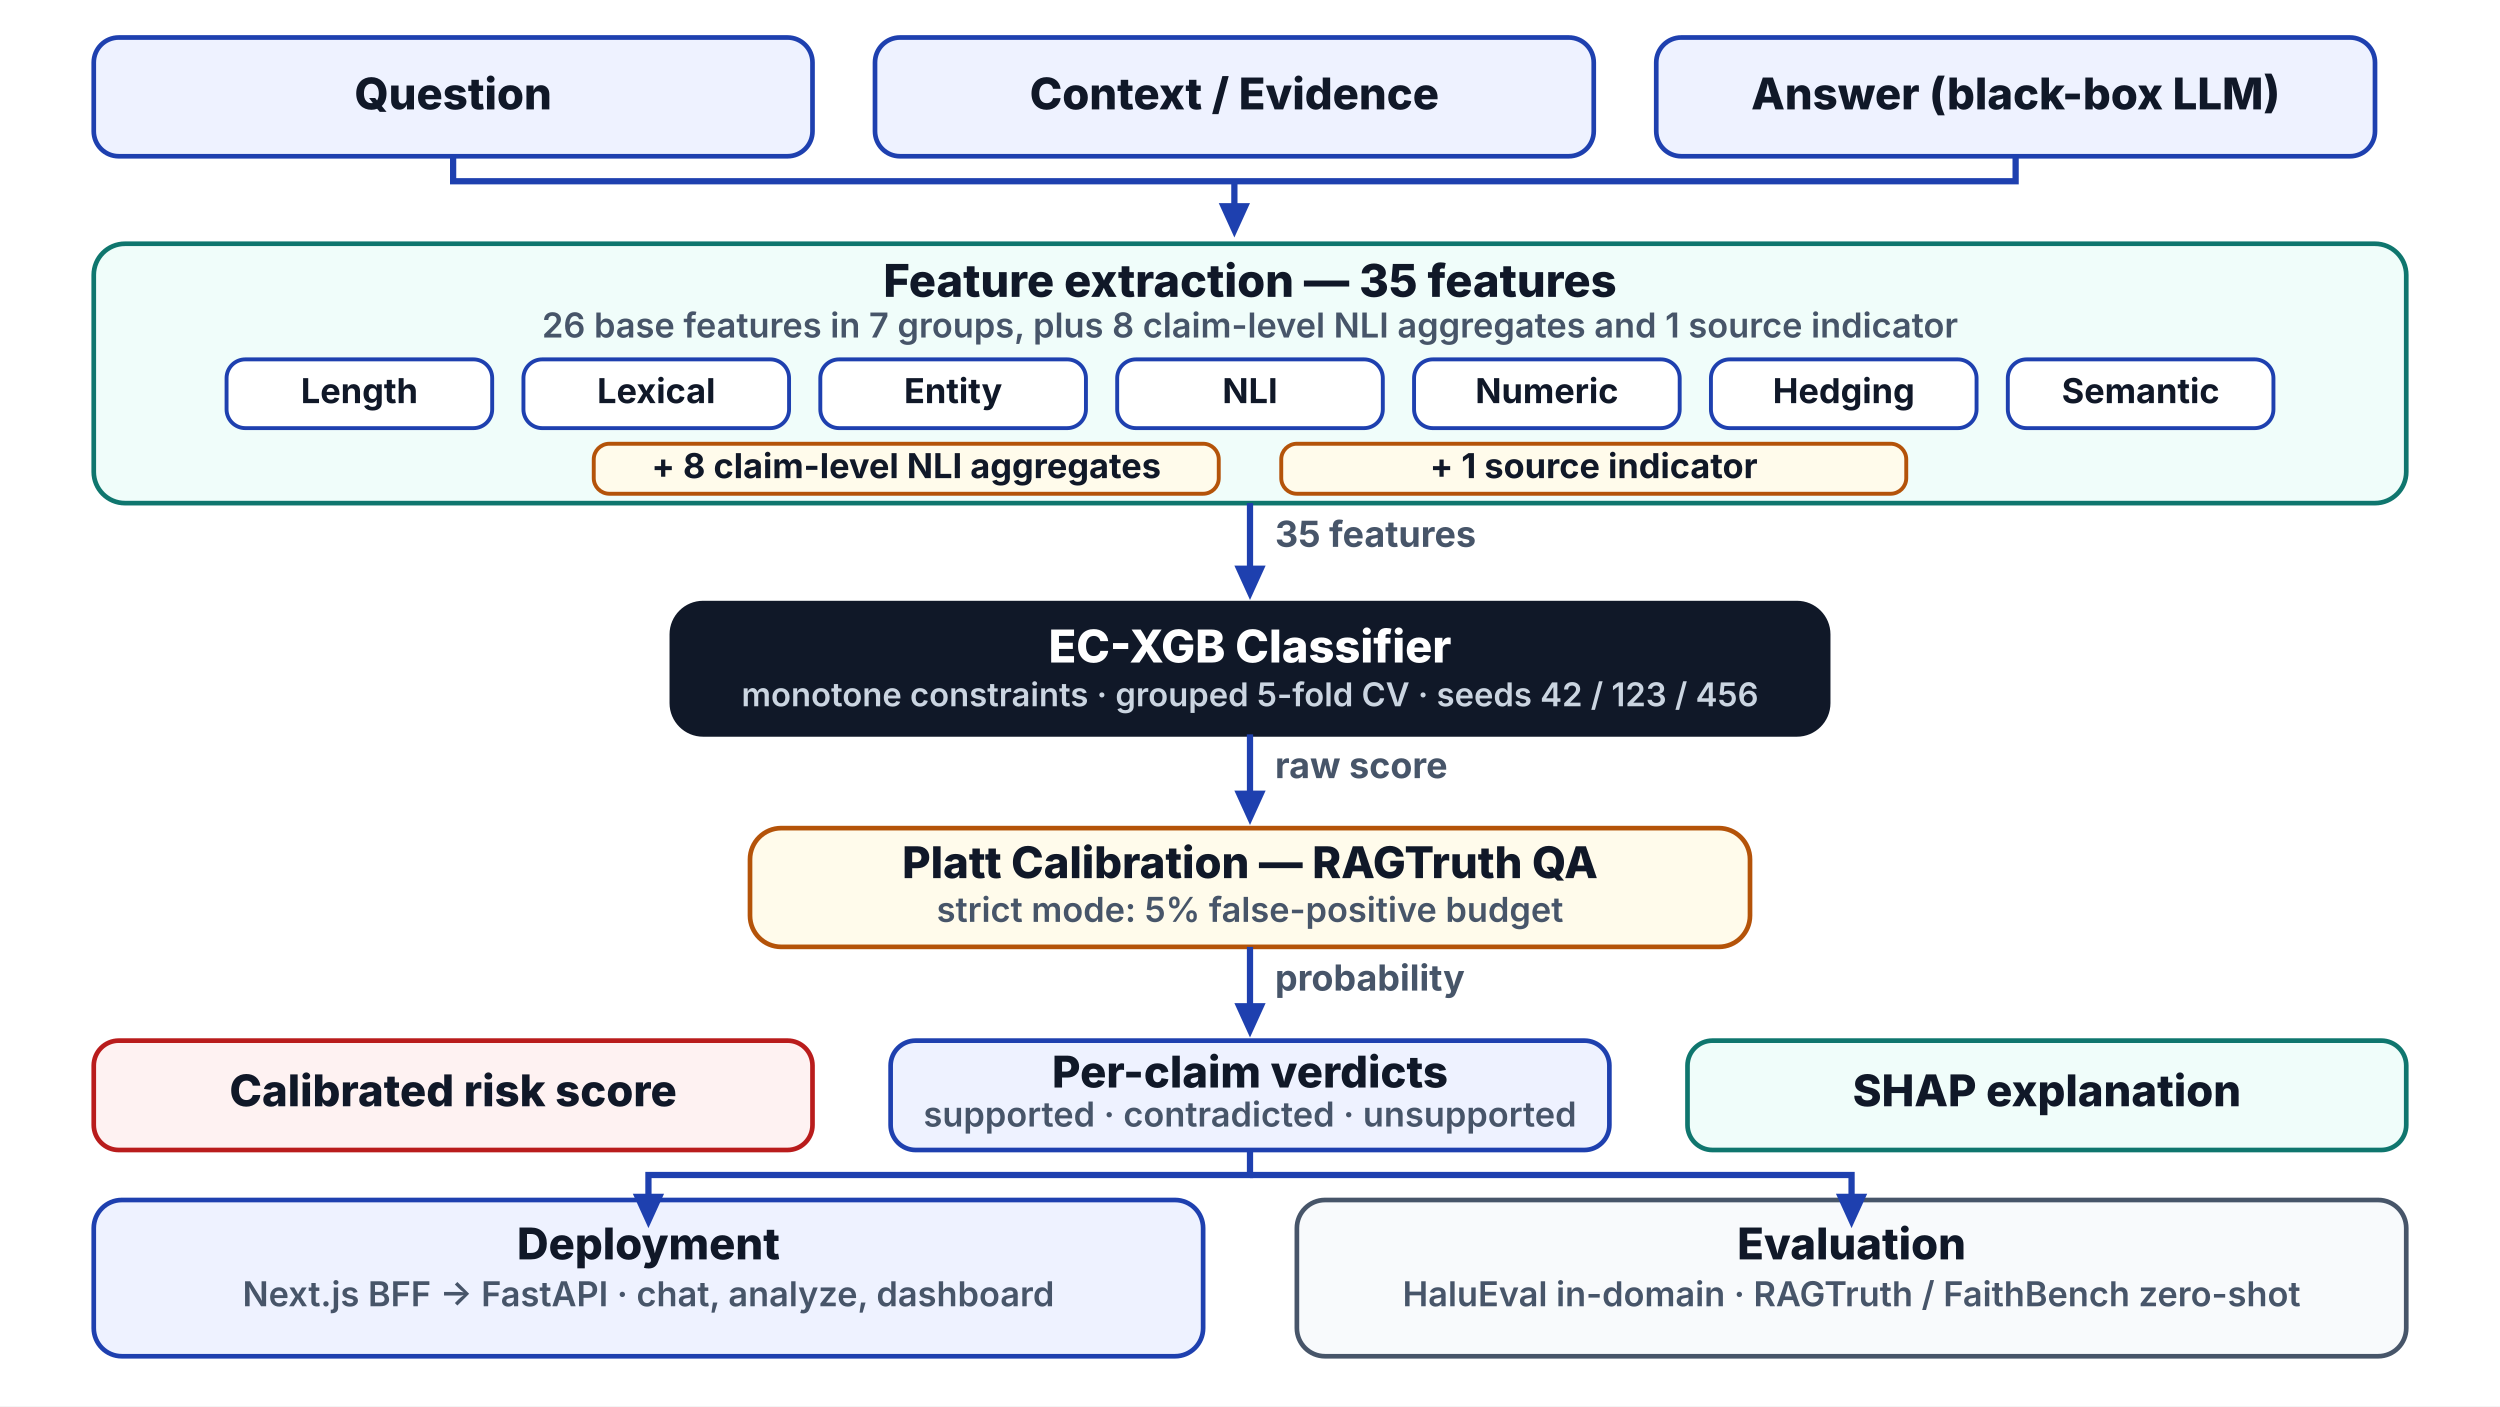
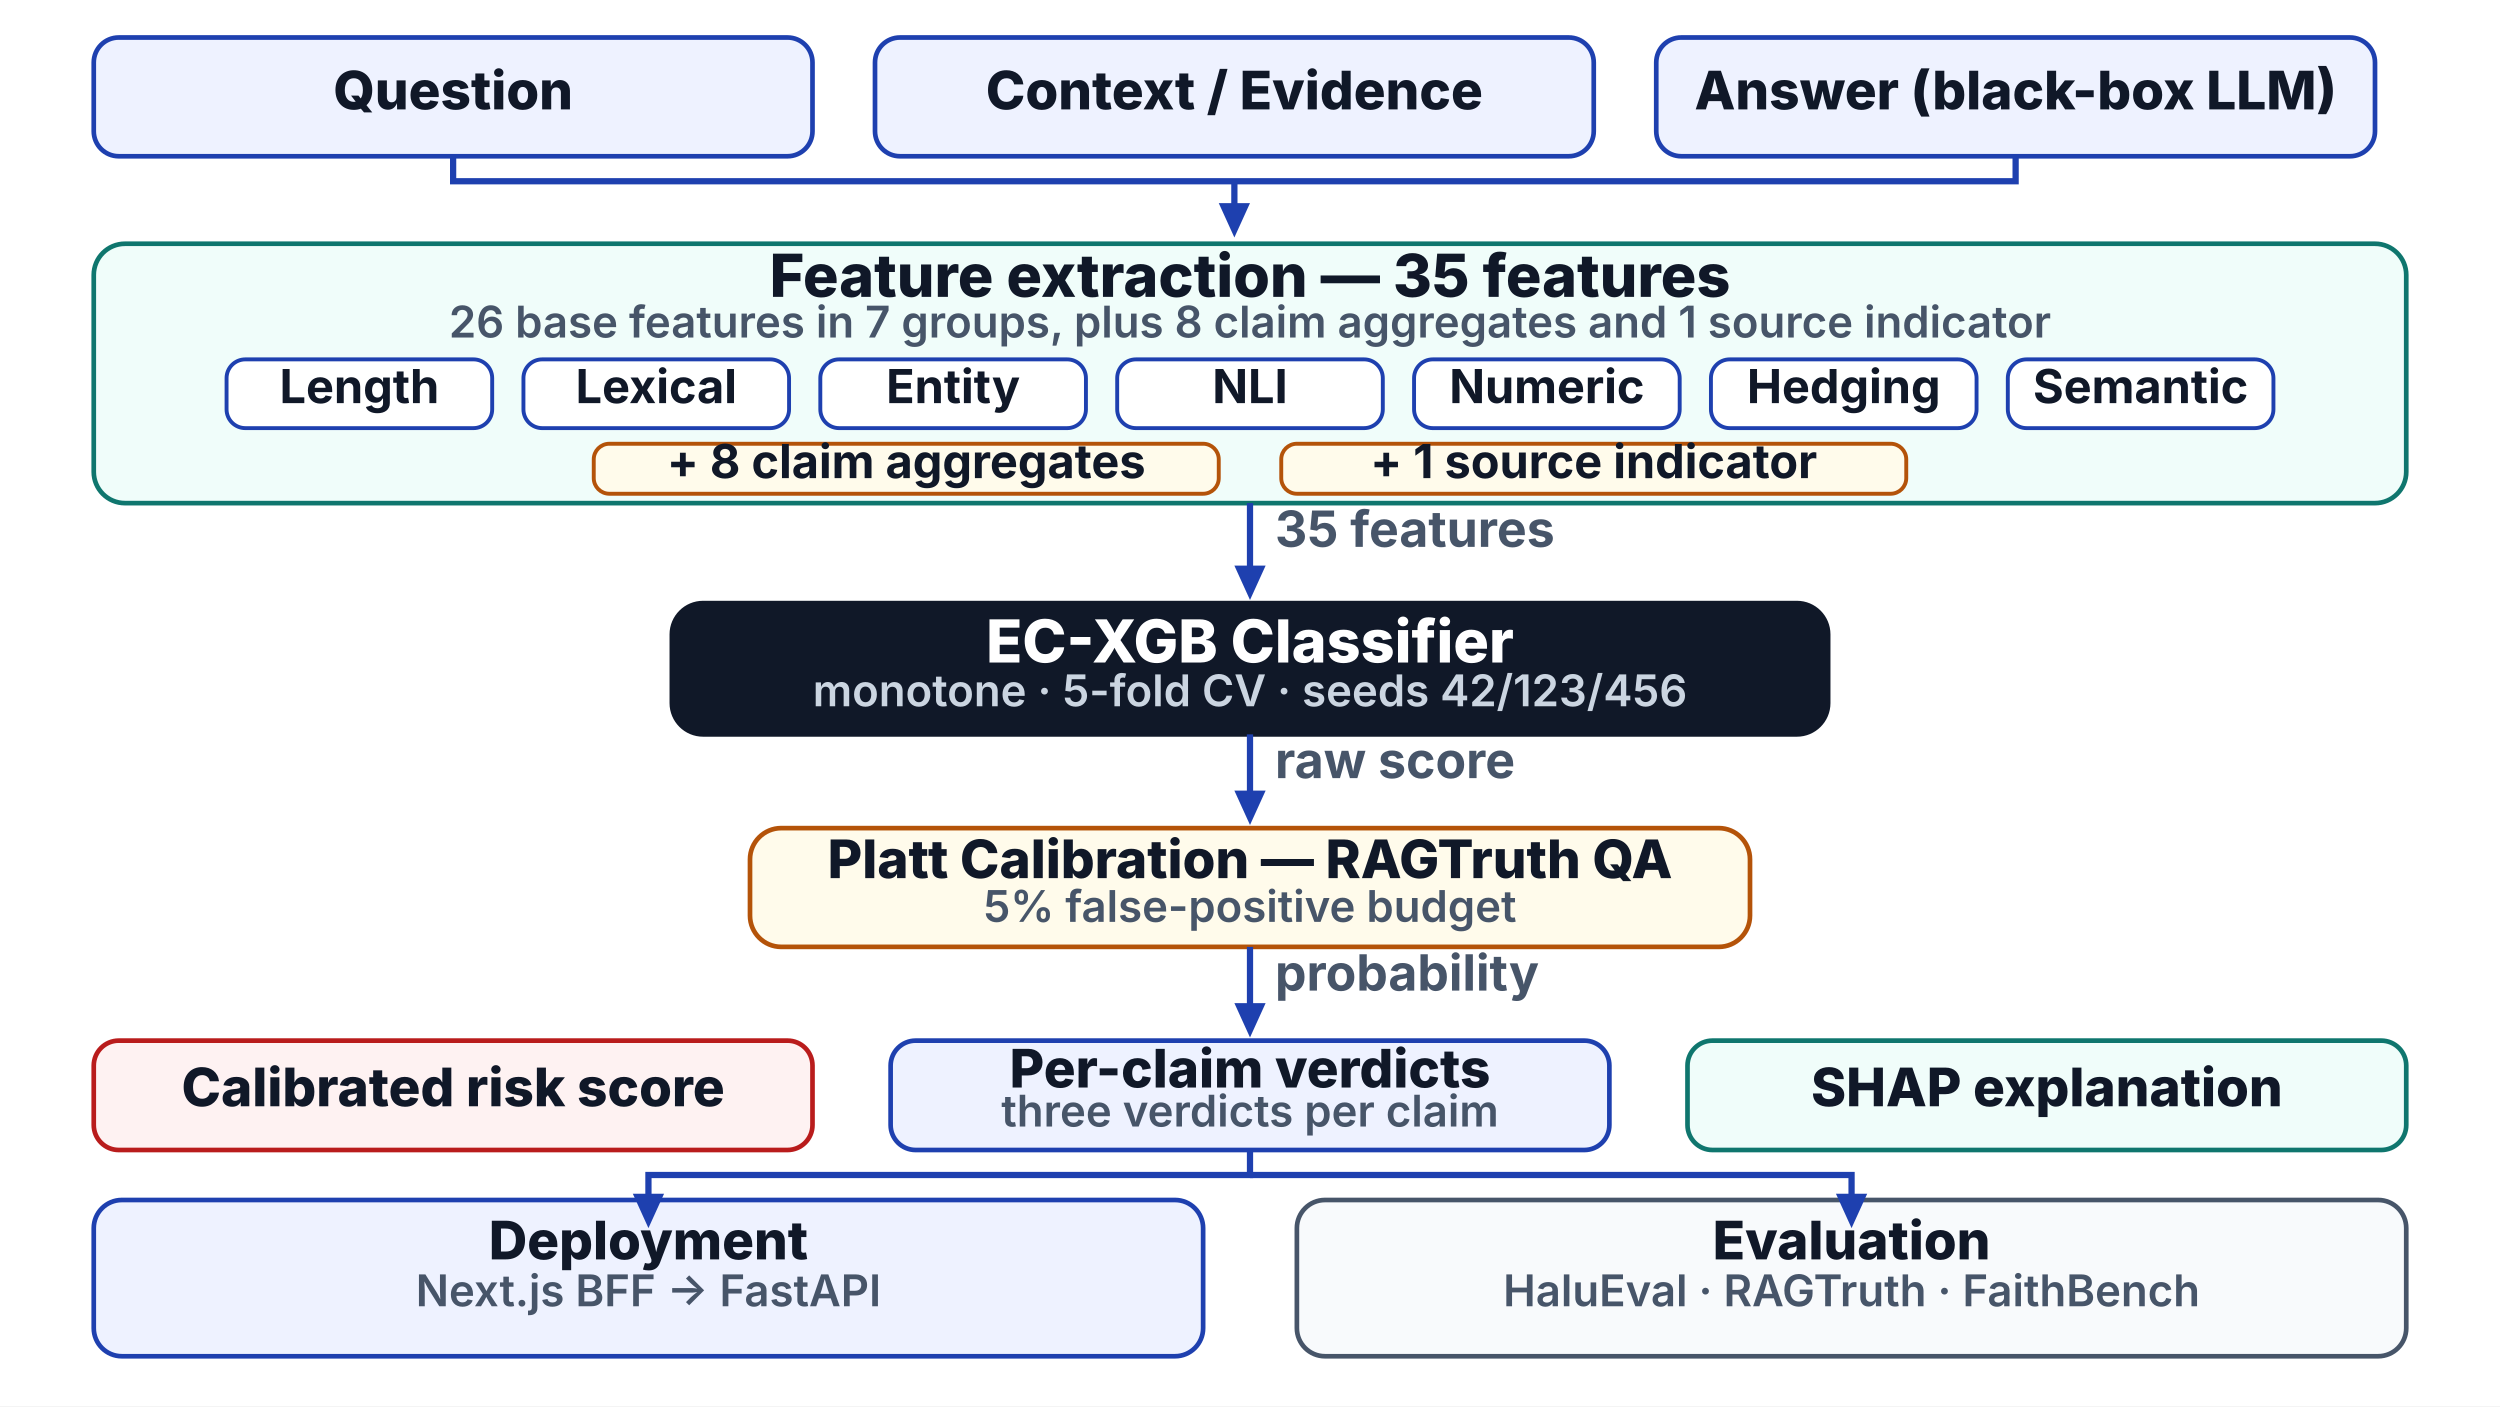
<svg xmlns="http://www.w3.org/2000/svg" viewBox="0 0 1600 900" width="1600" height="900" font-family="Inter, 'Segoe UI', Arial, sans-serif">
  <style>
-     .h1 { font-size: 29px; font-weight: 800; fill: #101828; }
-     .h2 { font-size: 28px; font-weight: 800; fill: #101828; }
-     .wt { font-size: 29px; font-weight: 800; fill: #ffffff; }
-     .ws { font-size: 21px; font-weight: 600; fill: #cbd5e1; }
-     .lbl { font-size: 23px; font-weight: 700; fill: #475569; }
-     .sub { font-size: 22px; font-weight: 600; fill: #475569; }
-     .chipt { font-size: 22px; font-weight: 700; fill: #101828; }
+     .h1 { font-size: 38px; font-weight: 800; fill: #101828; }
+     .h2 { font-size: 34px; font-weight: 800; fill: #101828; }
+     .wt { font-size: 38px; font-weight: 800; fill: #ffffff; }
+     .ws { font-size: 28px; font-weight: 600; fill: #cbd5e1; }
+     .lbl { font-size: 32px; font-weight: 700; fill: #475569; }
+     .sub { font-size: 28px; font-weight: 600; fill: #475569; }
+     .chipt { font-size: 30px; font-weight: 700; fill: #101828; }
    .flow { stroke: #1e40af; stroke-width: 4; fill: none; }
    .flowhead { fill: #1e40af; }
  </style>
  <rect width="1600" height="900" fill="#ffffff" />
  <rect x="60" y="24" width="460" height="76" rx="16" fill="#eef2ff" stroke="#1e40af" stroke-width="3" />
  <text class="h2" x="290" y="70" text-anchor="middle">Question</text>
  <rect x="560" y="24" width="460" height="76" rx="16" fill="#eef2ff" stroke="#1e40af" stroke-width="3" />
  <text class="h2" x="790" y="70" text-anchor="middle">Context / Evidence</text>
  <rect x="1060" y="24" width="460" height="76" rx="16" fill="#eef2ff" stroke="#1e40af" stroke-width="3" />
  <text class="h2" x="1290" y="70" text-anchor="middle">Answer (black-box LLM)</text>
  <path class="flow" d="M290 100 L290 116 L1290 116 L1290 100" />
  <path class="flow" d="M790 116 L790 136" />
  <path class="flowhead" d="M790 152 L780 130 L800 130 Z" />
  <rect x="60" y="156" width="1480" height="166" rx="20" fill="#f0fdfa" stroke="#0f766e" stroke-width="3" />
  <text class="h1" x="800" y="190" text-anchor="middle">Feature extraction — 35 features</text>
-   <text class="sub" x="800" y="216" text-anchor="middle">26 base features in 7 groups, plus 8 claim-level NLI aggregates and 1 source indicator</text>
+   <text class="sub" x="800" y="216" text-anchor="middle">26 base features in 7 groups, plus 8 claim aggregates and 1 source indicator</text>
  <rect x="145" y="230" width="170" height="44" rx="12" fill="#ffffff" stroke="#1e40af" stroke-width="2.5" />
  <text class="chipt" x="230" y="258" text-anchor="middle">Length</text>
  <rect x="335" y="230" width="170" height="44" rx="12" fill="#ffffff" stroke="#1e40af" stroke-width="2.5" />
  <text class="chipt" x="420" y="258" text-anchor="middle">Lexical</text>
  <rect x="525" y="230" width="170" height="44" rx="12" fill="#ffffff" stroke="#1e40af" stroke-width="2.5" />
  <text class="chipt" x="610" y="258" text-anchor="middle">Entity</text>
  <rect x="715" y="230" width="170" height="44" rx="12" fill="#ffffff" stroke="#1e40af" stroke-width="2.5" />
  <text class="chipt" x="800" y="258" text-anchor="middle">NLI</text>
  <rect x="905" y="230" width="170" height="44" rx="12" fill="#ffffff" stroke="#1e40af" stroke-width="2.5" />
  <text class="chipt" x="990" y="258" text-anchor="middle">Numeric</text>
  <rect x="1095" y="230" width="170" height="44" rx="12" fill="#ffffff" stroke="#1e40af" stroke-width="2.5" />
  <text class="chipt" x="1180" y="258" text-anchor="middle">Hedging</text>
  <rect x="1285" y="230" width="170" height="44" rx="12" fill="#ffffff" stroke="#1e40af" stroke-width="2.5" />
  <text class="chipt" x="1370" y="258" text-anchor="middle">Semantic</text>
  <rect x="380" y="284" width="400" height="32" rx="10" fill="#fffbeb" stroke="#b45309" stroke-width="2.5" />
-   <text class="chipt" x="580" y="306" text-anchor="middle">+ 8 claim-level NLI aggregates</text>
+   <text class="chipt" x="580" y="306" text-anchor="middle">+ 8 claim aggregates</text>
  <rect x="820" y="284" width="400" height="32" rx="10" fill="#fffbeb" stroke="#b45309" stroke-width="2.5" />
  <text class="chipt" x="1020" y="306" text-anchor="middle">+ 1 source indicator</text>
  <path class="flow" d="M800 322 L800 366" />
  <path class="flowhead" d="M800 384 L790 362 L810 362 Z" />
  <text class="lbl" x="816" y="350">35 features</text>
  <rect x="430" y="386" width="740" height="84" rx="20" fill="#101828" stroke="#101828" stroke-width="3" />
  <text class="wt" x="800" y="424" text-anchor="middle">EC-XGB Classifier</text>
-   <text class="ws" x="800" y="452" text-anchor="middle">monotone constraints · grouped 5-fold CV · seeds 42 / 123 / 456</text>
+   <text class="ws" x="800" y="452" text-anchor="middle">monotone · 5-fold CV · seeds 42/123/456</text>
  <path class="flow" d="M800 470 L800 510" />
  <path class="flowhead" d="M800 528 L790 506 L810 506 Z" />
  <text class="lbl" x="816" y="498">raw score</text>
  <rect x="480" y="530" width="640" height="76" rx="20" fill="#fffbeb" stroke="#b45309" stroke-width="3" />
  <text class="h2" x="800" y="562" text-anchor="middle">Platt Calibration — RAGTruth QA</text>
-   <text class="sub" x="800" y="590" text-anchor="middle">strict mode: 5% false-positive budget</text>
+   <text class="sub" x="800" y="590" text-anchor="middle">5% false-positive budget</text>
  <path class="flow" d="M800 606 L800 646" />
  <path class="flowhead" d="M800 664 L790 642 L810 642 Z" />
  <text class="lbl" x="816" y="634">probability</text>
  <rect x="60" y="666" width="460" height="70" rx="16" fill="#fef2f2" stroke="#b91c1c" stroke-width="3" />
  <text class="h2" x="290" y="708" text-anchor="middle">Calibrated risk score</text>
  <rect x="570" y="666" width="460" height="70" rx="16" fill="#eef2ff" stroke="#1e40af" stroke-width="3" />
  <text class="h2" x="800" y="696" text-anchor="middle">Per-claim verdicts</text>
-   <text class="sub" x="800" y="721" text-anchor="middle">supported · contradicted · unsupported</text>
+   <text class="sub" x="800" y="721" text-anchor="middle">three verdicts per claim</text>
  <rect x="1080" y="666" width="460" height="70" rx="16" fill="#f0fdfa" stroke="#0f766e" stroke-width="3" />
  <text class="h2" x="1310" y="708" text-anchor="middle">SHAP explanation</text>
  <rect x="60" y="768" width="710" height="100" rx="18" fill="#eef2ff" stroke="#1e40af" stroke-width="3" />
  <text class="h2" x="415" y="806" text-anchor="middle">Deployment</text>
-   <text class="sub" x="415" y="836" text-anchor="middle">Next.js BFF → FastAPI · chat, analyze, dashboard</text>
+   <text class="sub" x="415" y="836" text-anchor="middle">Next.js BFF → FastAPI</text>
  <rect x="830" y="768" width="710" height="100" rx="18" fill="#f8fafc" stroke="#475569" stroke-width="3" />
  <text class="h2" x="1185" y="806" text-anchor="middle">Evaluation</text>
-   <text class="sub" x="1185" y="836" text-anchor="middle">HaluEval in-domain · RAGTruth / FaithBench zero-shot</text>
+   <text class="sub" x="1185" y="836" text-anchor="middle">HaluEval · RAGTruth · FaithBench</text>
  <path class="flow" d="M800 736 L800 752 L415 752 L415 768" />
  <path class="flowhead" d="M415 786 L405 764 L425 764 Z" />
  <path class="flow" d="M800 752 L1185 752 L1185 768" />
  <path class="flowhead" d="M1185 786 L1175 764 L1195 764 Z" />
</svg>
